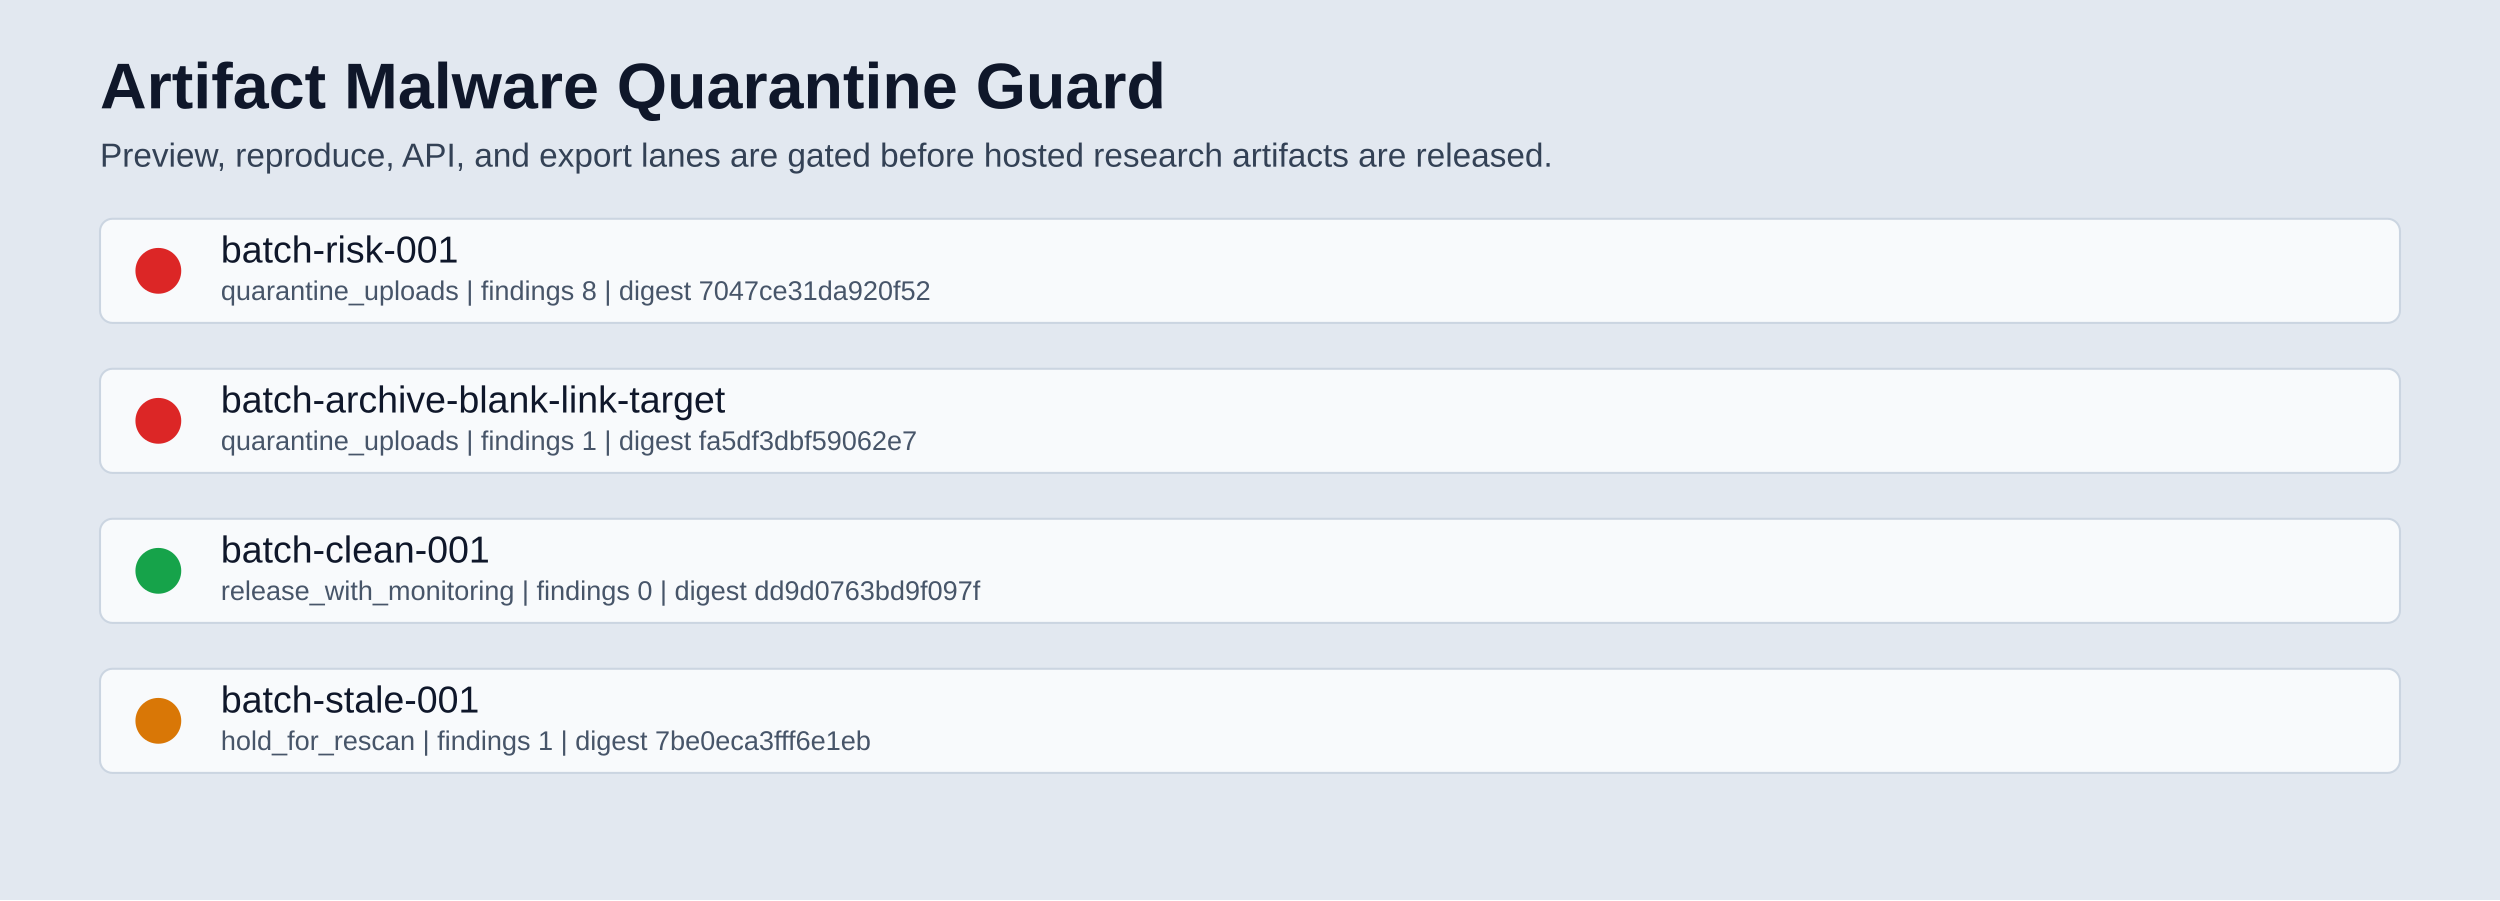
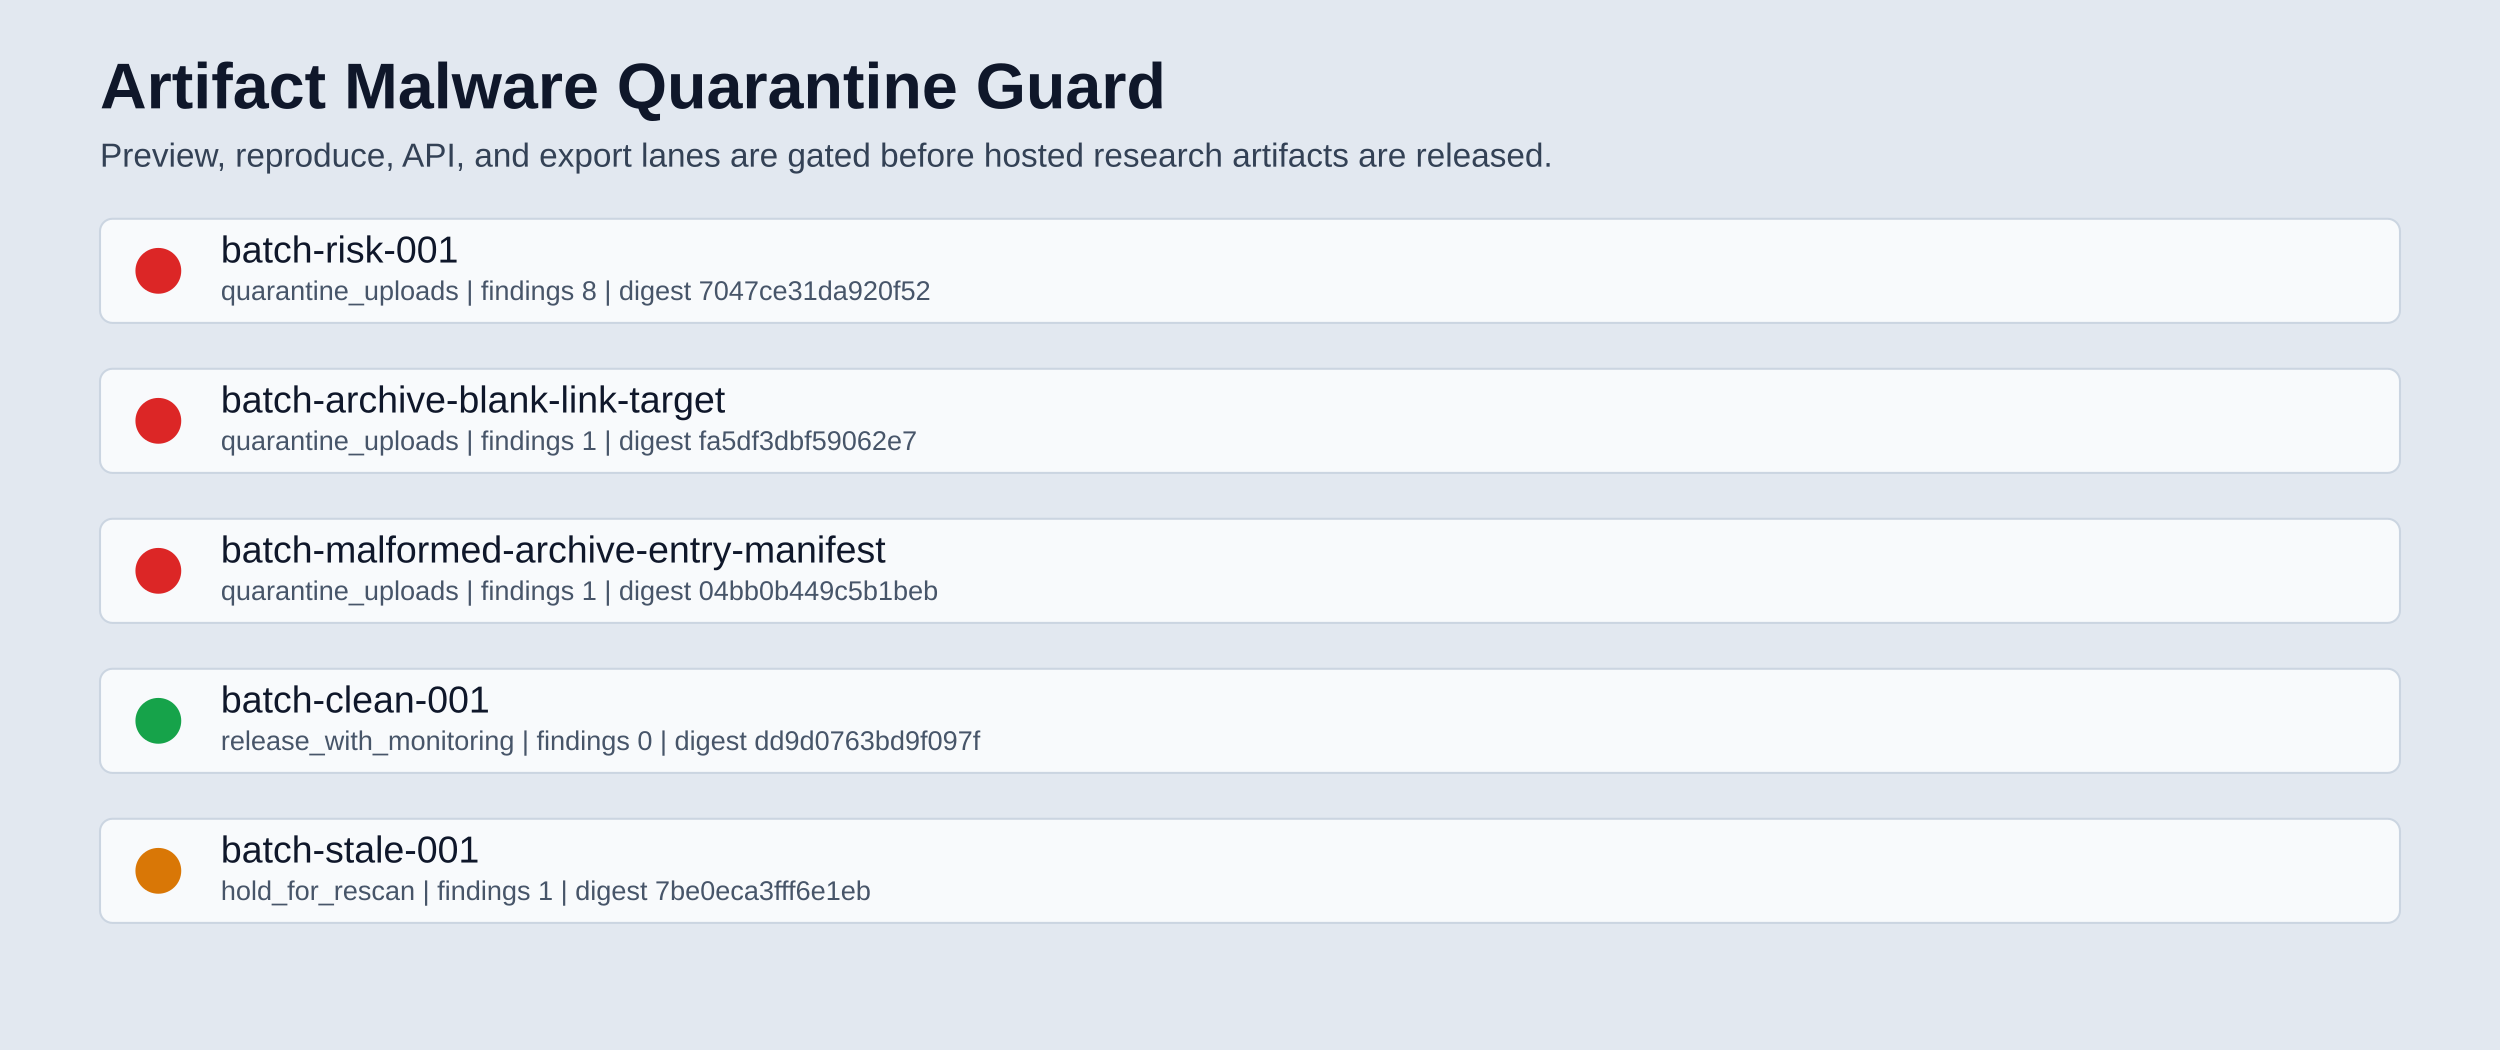
- <svg xmlns="http://www.w3.org/2000/svg" width="1200" height="432" viewBox="0 0 1200 432">
-   <rect width="1200" height="432" fill="#e2e8f0" />
+ <svg xmlns="http://www.w3.org/2000/svg" width="1200" height="504" viewBox="0 0 1200 504">
+   <rect width="1200" height="504" fill="#e2e8f0" />
  <text x="48" y="52" font-size="31" font-family="Arial" font-weight="700" fill="#0f172a">Artifact Malware Quarantine Guard</text>
  <text x="48" y="80" font-size="16" font-family="Arial" fill="#334155">Preview, reproduce, API, and export lanes are gated before hosted research artifacts are released.</text>
  <g transform="translate(48 105)">
    <rect width="1104" height="50" rx="6" fill="#f8fafc" stroke="#cbd5e1" />
    <circle cx="28" cy="25" r="11" fill="#dc2626" />
    <text x="58" y="21" font-size="18" font-family="Arial" fill="#0f172a">batch-risk-001</text>
    <text x="58" y="39" font-size="13" font-family="Arial" fill="#475569">quarantine_uploads | findings 8 | digest 7047ce31da920f52</text>
  </g>
  <g transform="translate(48 177)">
    <rect width="1104" height="50" rx="6" fill="#f8fafc" stroke="#cbd5e1" />
    <circle cx="28" cy="25" r="11" fill="#dc2626" />
    <text x="58" y="21" font-size="18" font-family="Arial" fill="#0f172a">batch-archive-blank-link-target</text>
    <text x="58" y="39" font-size="13" font-family="Arial" fill="#475569">quarantine_uploads | findings 1 | digest fa5df3dbf59062e7</text>
  </g>
  <g transform="translate(48 249)">
    <rect width="1104" height="50" rx="6" fill="#f8fafc" stroke="#cbd5e1" />
+     <circle cx="28" cy="25" r="11" fill="#dc2626" />
+     <text x="58" y="21" font-size="18" font-family="Arial" fill="#0f172a">batch-malformed-archive-entry-manifest</text>
+     <text x="58" y="39" font-size="13" font-family="Arial" fill="#475569">quarantine_uploads | findings 1 | digest 04bb0b449c5b1beb</text>
+   </g>
+   <g transform="translate(48 321)">
+     <rect width="1104" height="50" rx="6" fill="#f8fafc" stroke="#cbd5e1" />
    <circle cx="28" cy="25" r="11" fill="#16a34a" />
    <text x="58" y="21" font-size="18" font-family="Arial" fill="#0f172a">batch-clean-001</text>
    <text x="58" y="39" font-size="13" font-family="Arial" fill="#475569">release_with_monitoring | findings 0 | digest dd9d0763bd9f097f</text>
  </g>
-   <g transform="translate(48 321)">
+   <g transform="translate(48 393)">
    <rect width="1104" height="50" rx="6" fill="#f8fafc" stroke="#cbd5e1" />
    <circle cx="28" cy="25" r="11" fill="#d97706" />
    <text x="58" y="21" font-size="18" font-family="Arial" fill="#0f172a">batch-stale-001</text>
    <text x="58" y="39" font-size="13" font-family="Arial" fill="#475569">hold_for_rescan | findings 1 | digest 7be0eca3fff6e1eb</text>
  </g>
</svg>
